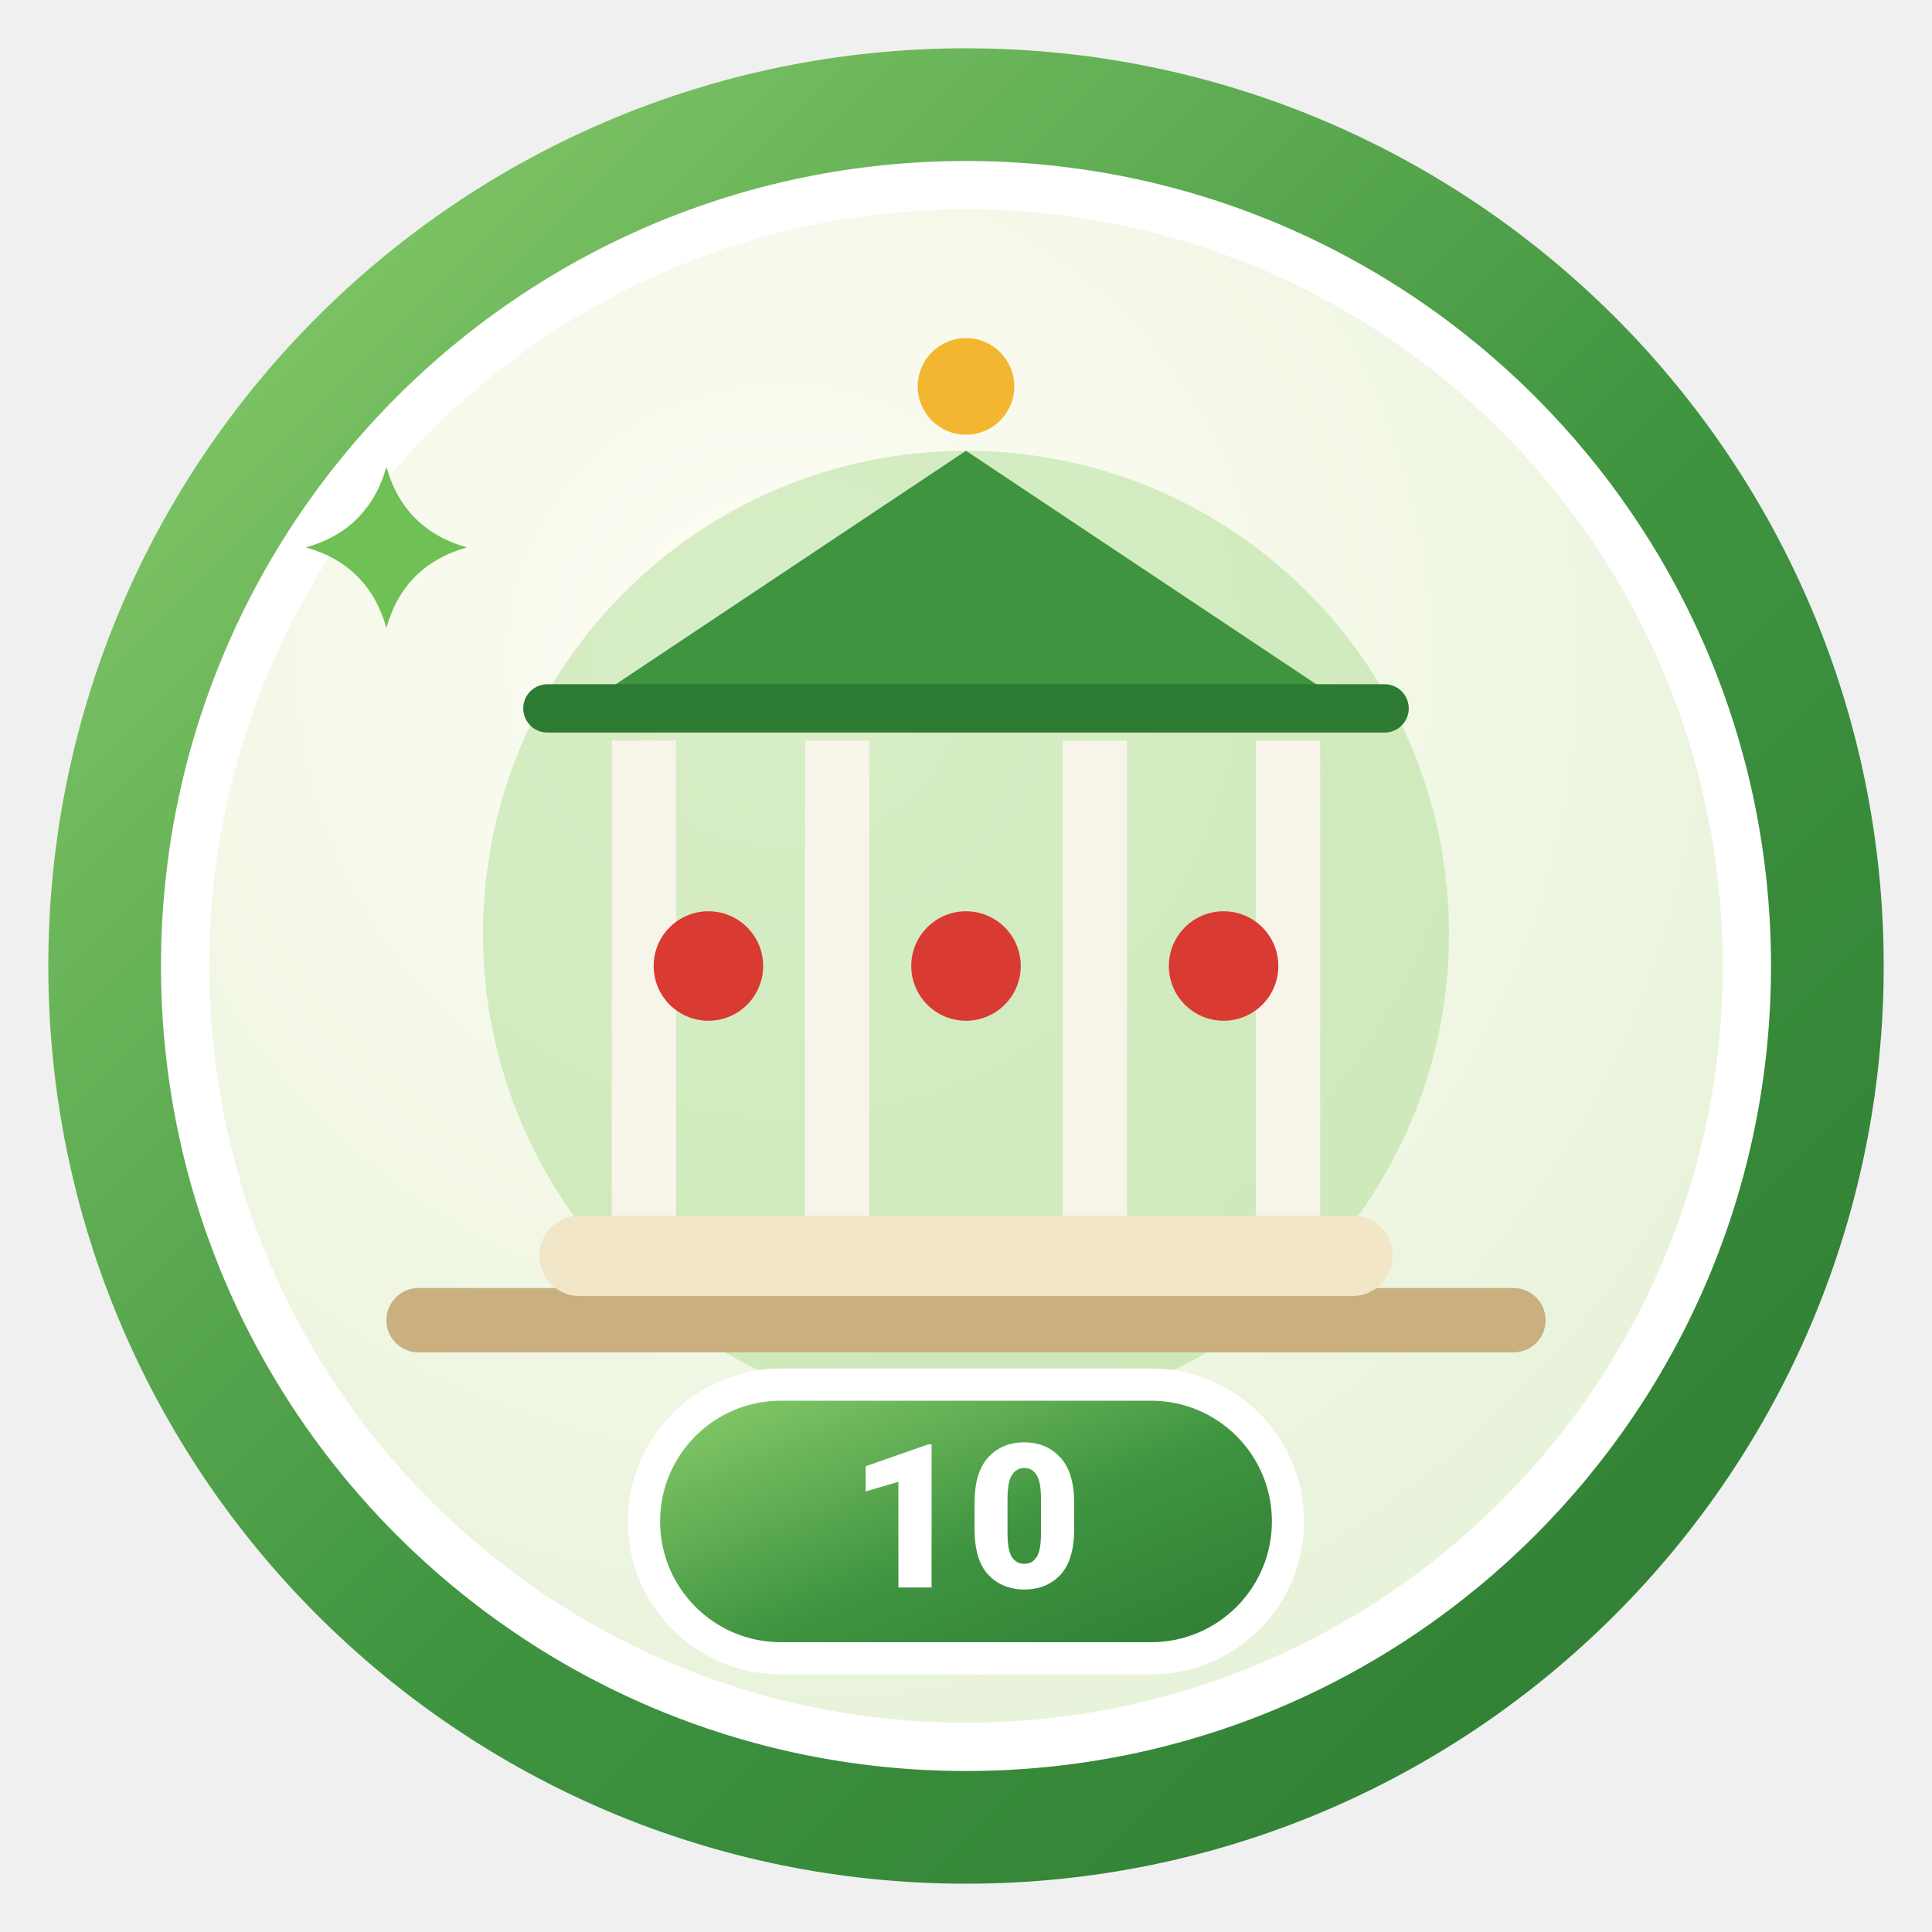
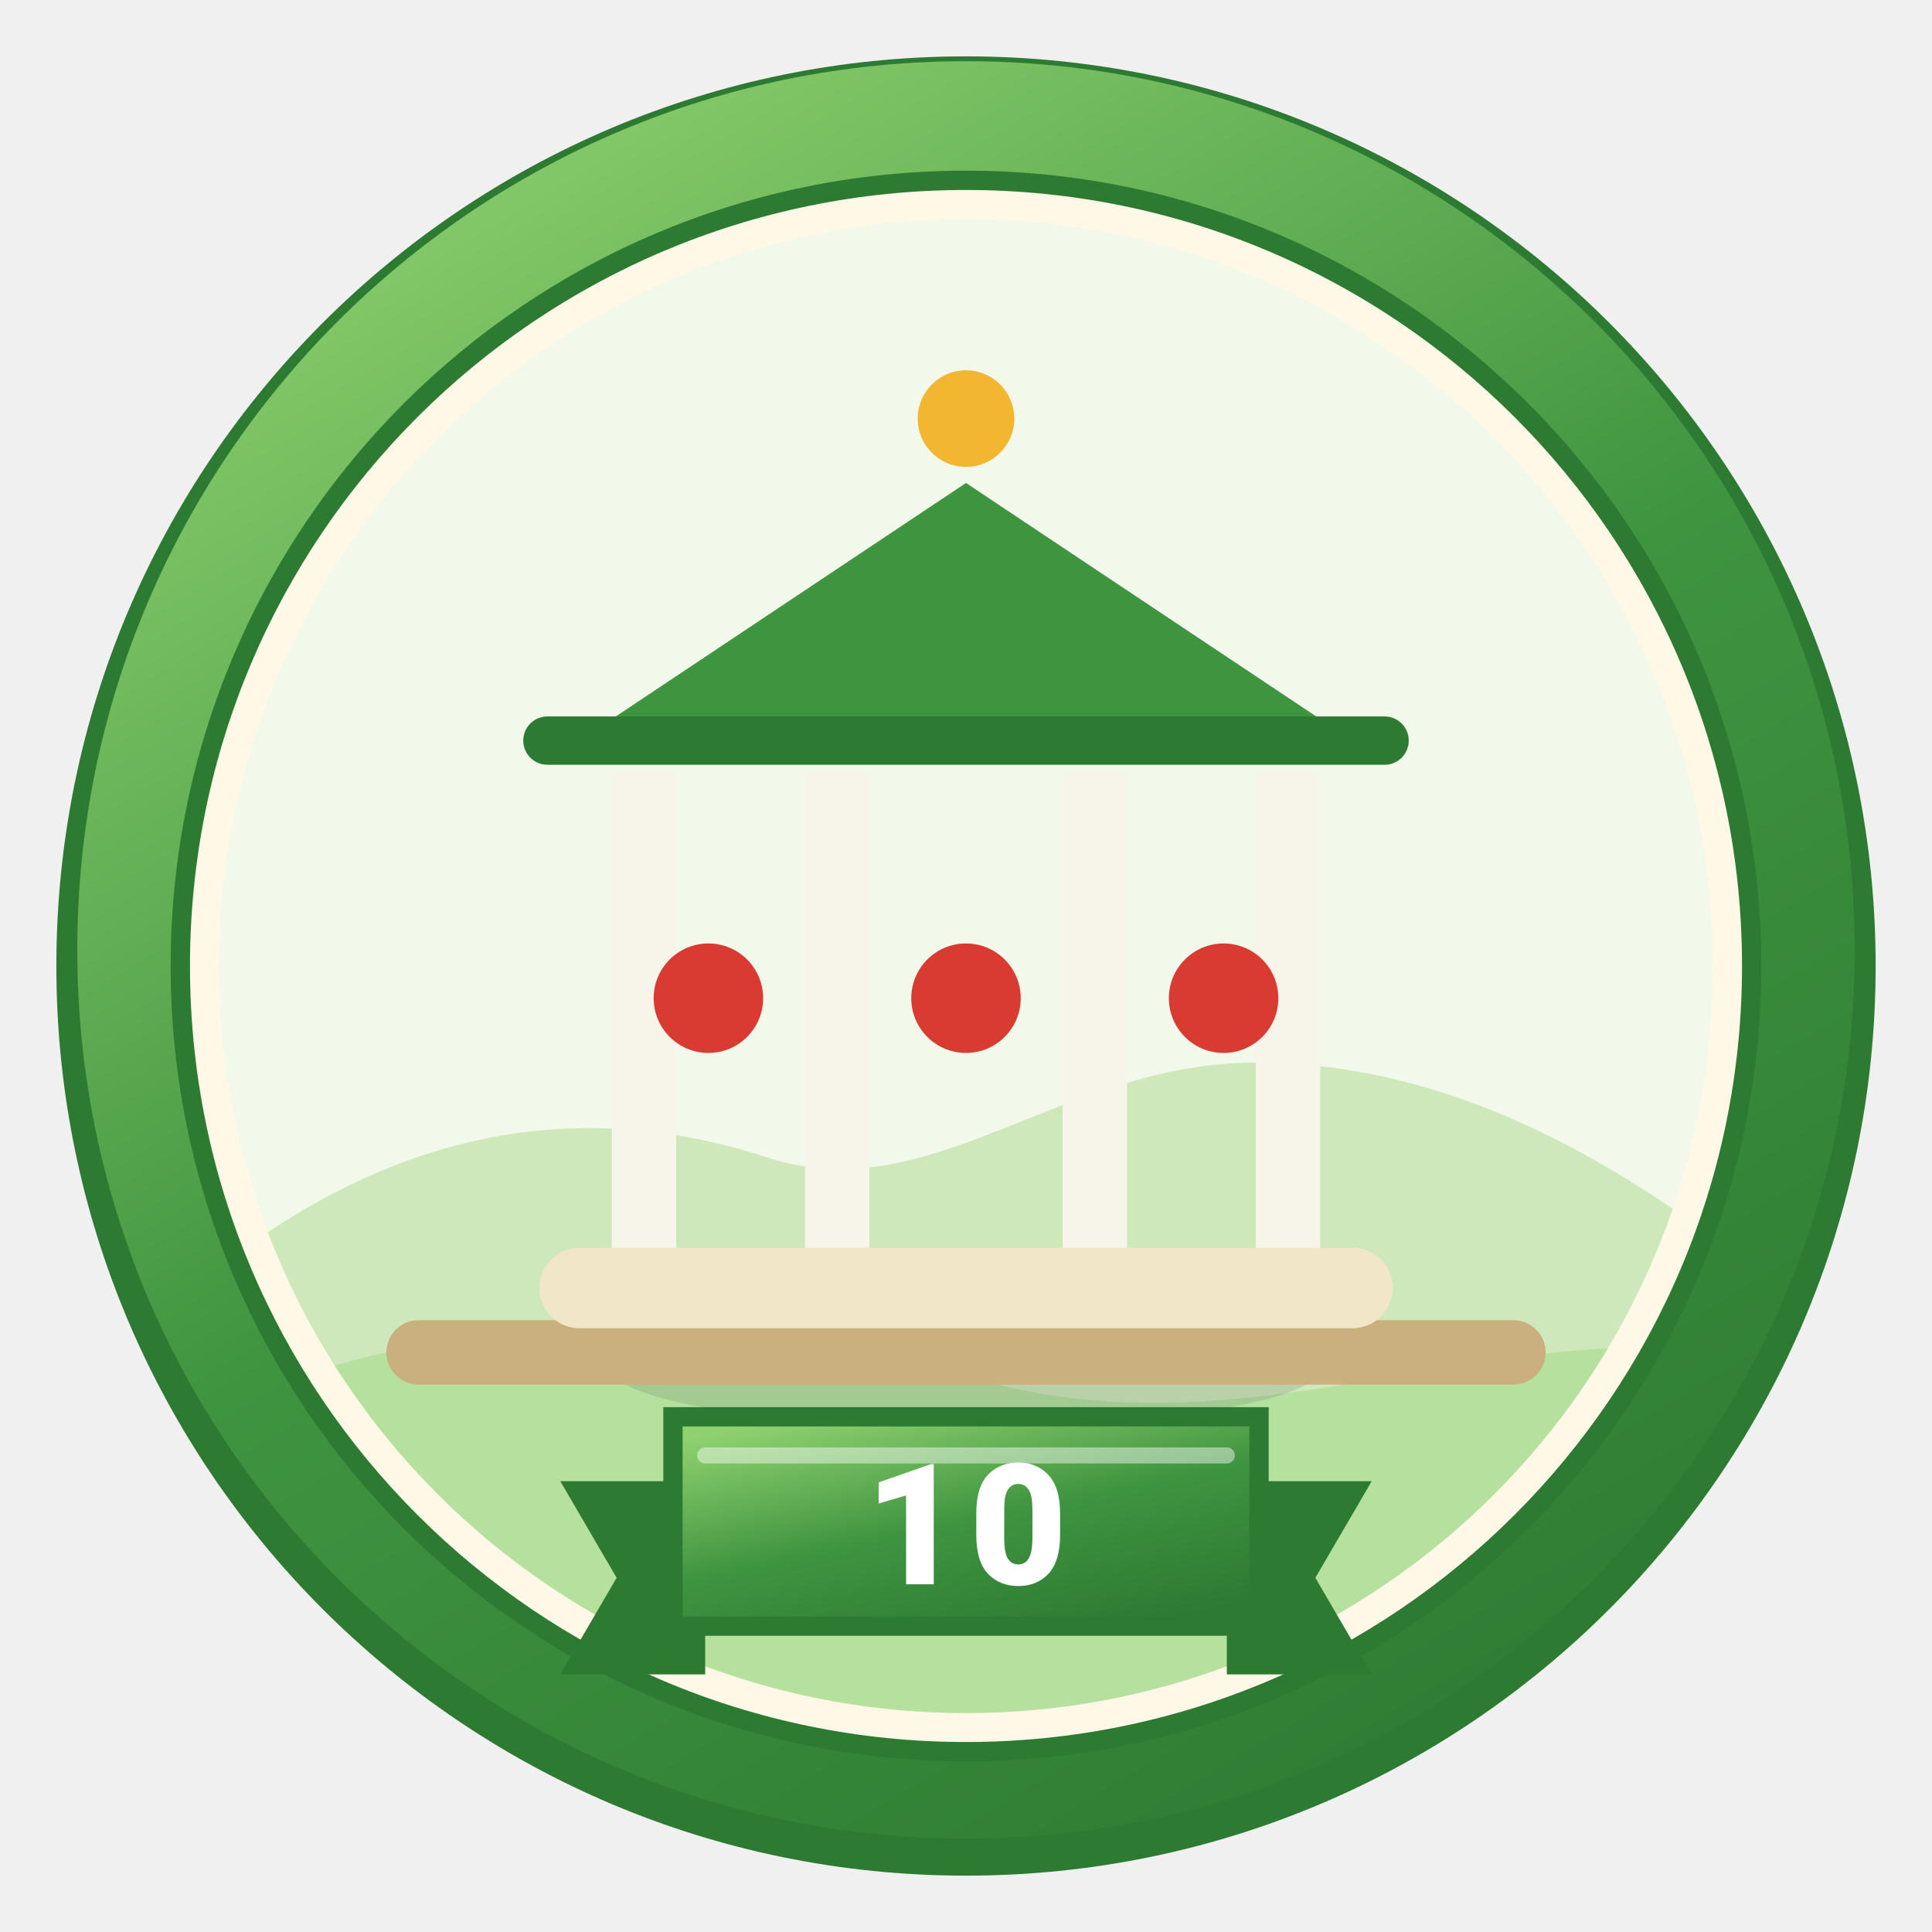
<svg xmlns="http://www.w3.org/2000/svg" viewBox="0 0 120 120" class="bx-badge bx-badge-common" data-badge="guests-10">
  <style>.b-float{animation:b-float 4.8s ease-in-out infinite}
.b-sway{animation:b-sway 5.6s ease-in-out infinite;transform-box:fill-box;transform-origin:50% 100%}
.b-pulse{animation:b-pulse 3.6s ease-in-out infinite}
.b-twinkle{animation:b-twinkle 2.8s ease-in-out infinite;transform-box:fill-box;transform-origin:center}
.b-spin{animation:b-spin 28s linear infinite;transform-origin:60px 60px}
.b-blink{animation:b-blink 5.2s 1.2s infinite;transform-box:fill-box;transform-origin:center;transform:scaleY(0)}
@keyframes b-float{0%,100%{transform:translateY(0)}50%{transform:translateY(-2.5px)}}
@keyframes b-sway{0%,100%{transform:rotate(-3deg)}50%{transform:rotate(3deg)}}
@keyframes b-pulse{0%,100%{opacity:.55}50%{opacity:1}}
@keyframes b-twinkle{0%,100%{opacity:.25;transform:scale(.7)}50%{opacity:1;transform:scale(1)}}
@keyframes b-spin{to{transform:rotate(360deg)}}
@keyframes b-blink{0%,92%,100%{transform:scaleY(0)}95%{transform:scaleY(1)}}
@media (prefers-reduced-motion:reduce){.b-float,.b-sway,.b-pulse,.b-twinkle,.b-spin,.b-blink{animation:none}}</style>
  <defs>
-     <radialGradient id="bx-guests-10-bg" cx=".38" cy=".3" r=".85">
-       <stop offset="0" stop-color="#fffdf5" />
-       <stop offset="1" stop-color="#e4f1d6" />
-     </radialGradient>
-     <linearGradient id="bx-guests-10-ring" x1="0" y1="0" x2="1" y2="1">
+     <linearGradient id="bx-guests-10-ring" x1=".2" y1="0" x2=".8" y2="1">
      <stop offset="0" stop-color="#8fd16f" />
-       <stop offset=".55" stop-color="#3f9440" />
+       <stop offset=".5" stop-color="#3f9440" />
      <stop offset="1" stop-color="#2d7a33" />
    </linearGradient>
    <clipPath id="bx-guests-10-clip">
-       <circle cx="60" cy="60" r="47" />
+       <circle cx="60" cy="60" r="46.4" />
    </clipPath>
    <radialGradient id="bx-guests-10-crown" cx=".4" cy=".28" r=".85">
      <stop offset="0" stop-color="#6fc055" />
      <stop offset=".65" stop-color="#3f9440" />
      <stop offset="1" stop-color="#2d7a33" />
    </radialGradient>
  </defs>
-   <circle cx="60" cy="60" r="57" fill="url(#bx-guests-10-ring)" />
-   <circle cx="60" cy="60" r="50" fill="#fff" />
-   <circle cx="60" cy="60" r="47" fill="url(#bx-guests-10-bg)" />
+   <circle cx="60" cy="60" r="56.5" fill="#2d7a33" />
+   <circle cx="60" cy="59" r="55.2" fill="url(#bx-guests-10-ring)" />
+   <path d="M17.5 46A44.5 44.5 0 0 1 102.5 46" fill="none" stroke="#8fd16f" stroke-width="2.2" stroke-linecap="round" opacity=".9" />
+   <circle cx="60" cy="60" r="49.4" fill="#2d7a33" />
+   <circle cx="60" cy="60" r="48.2" fill="#fff8e6" />
  <g clip-path="url(#bx-guests-10-clip)">
-     <circle class="b-pulse" cx="60" cy="58" r="30" fill="#8fd16f" opacity=".35" />
-     <path d="M26 82H94" stroke="#c9b07e" stroke-width="4" stroke-linecap="round" />
-     <g class="b-float">
-       <path d="M36 44L60 28L84 44Z" fill="#3f9440" />
-       <path d="M34 44H86" stroke="#2d7a33" stroke-width="3" stroke-linecap="round" />
-       <path d="M40 46V78M52 46V78M68 46V78M80 46V78" stroke="#f7f4ea" stroke-width="4" />
-       <path d="M36 78H84" stroke="#f1e6c8" stroke-width="5" stroke-linecap="round" />
-       <circle cx="60" cy="24" r="3" fill="#f2b630" />
+     <circle cx="60" cy="60" r="46.4" fill="#f3f9ea" />
+     <path d="M12 80C24 70 36 68 48 72C58 75 66 66 78 66C90 66 100 72 108 78V108H12Z" fill="#cfe8bb" />
+     <path d="M12 88C30 80 46 82 62 86C78 90 92 82 108 84V108H12Z" fill="#8fd16f" opacity=".38" />
+     <ellipse cx="60" cy="85" rx="22" ry="3.6" fill="#26372c" opacity=".13" />
+     <g transform="translate(0 2)">
+       <path d="M26 82H94" stroke="#c9b07e" stroke-width="4" stroke-linecap="round" />
+       <g class="b-float">
+         <path d="M36 44L60 28L84 44Z" fill="#3f9440" />
+         <path d="M34 44H86" stroke="#2d7a33" stroke-width="3" stroke-linecap="round" />
+         <path d="M40 46V78M52 46V78M68 46V78M80 46V78" stroke="#f7f4ea" stroke-width="4" />
+         <path d="M36 78H84" stroke="#f1e6c8" stroke-width="5" stroke-linecap="round" />
+         <circle cx="60" cy="24" r="3" fill="#f2b630" />
+       </g>
+       <circle class="b-twinkle" style="animation-delay:0s" cx="44" cy="60" r="3.4" fill="#d93a31" />
+       <circle class="b-twinkle" style="animation-delay:0.8s" cx="60" cy="60" r="3.4" fill="#d93a31" />
+       <circle class="b-twinkle" style="animation-delay:1.6s" cx="76" cy="60" r="3.4" fill="#d93a31" />
    </g>
-     <circle class="b-twinkle" style="animation-delay:0s" cx="44" cy="60" r="3.4" fill="#d93a31" />
-     <circle class="b-twinkle" style="animation-delay:0.8s" cx="60" cy="60" r="3.4" fill="#d93a31" />
-     <circle class="b-twinkle" style="animation-delay:1.6s" cx="76" cy="60" r="3.4" fill="#d93a31" />
  </g>
-   <path class="b-twinkle" style="animation-delay:0s" fill="#6fc055" d="M24 29Q25.1 32.9 29 34Q25.1 35.1 24 39Q22.9 35.1 19 34Q22.9 32.9 24 29Z" />
  <g>
-     <rect x="40" y="86" width="40" height="17" rx="8.5" fill="url(#bx-guests-10-ring)" stroke="#fff" stroke-width="2" />
-     <text x="60" y="98.6" text-anchor="middle" font-family="system-ui,-apple-system,'Segoe UI',Roboto,Arial,sans-serif" font-size="12.5" font-weight="800" fill="#fff">10</text>
+     <path d="M34.8 92L43.8 92L43.8 104L34.8 104L38.3 98Z" fill="#2d7a33" />
+     <path d="M85.2 92L76.2 92L76.2 104L85.2 104L81.7 98Z" fill="#2d7a33" />
+     <path d="M41.8 88H78.2V101H41.8Z" fill="url(#bx-guests-10-ring)" stroke="#2d7a33" stroke-width="1.2" />
+     <path d="M43.8 90.4H76.2" stroke="#fff" stroke-width="1" opacity=".45" stroke-linecap="round" />
+     <text x="60" y="98.4" text-anchor="middle" font-family="system-ui,-apple-system,'Segoe UI',Roboto,Arial,sans-serif" font-size="10.5" font-weight="800" letter-spacing=".4" fill="#fff">10</text>
  </g>
</svg>
